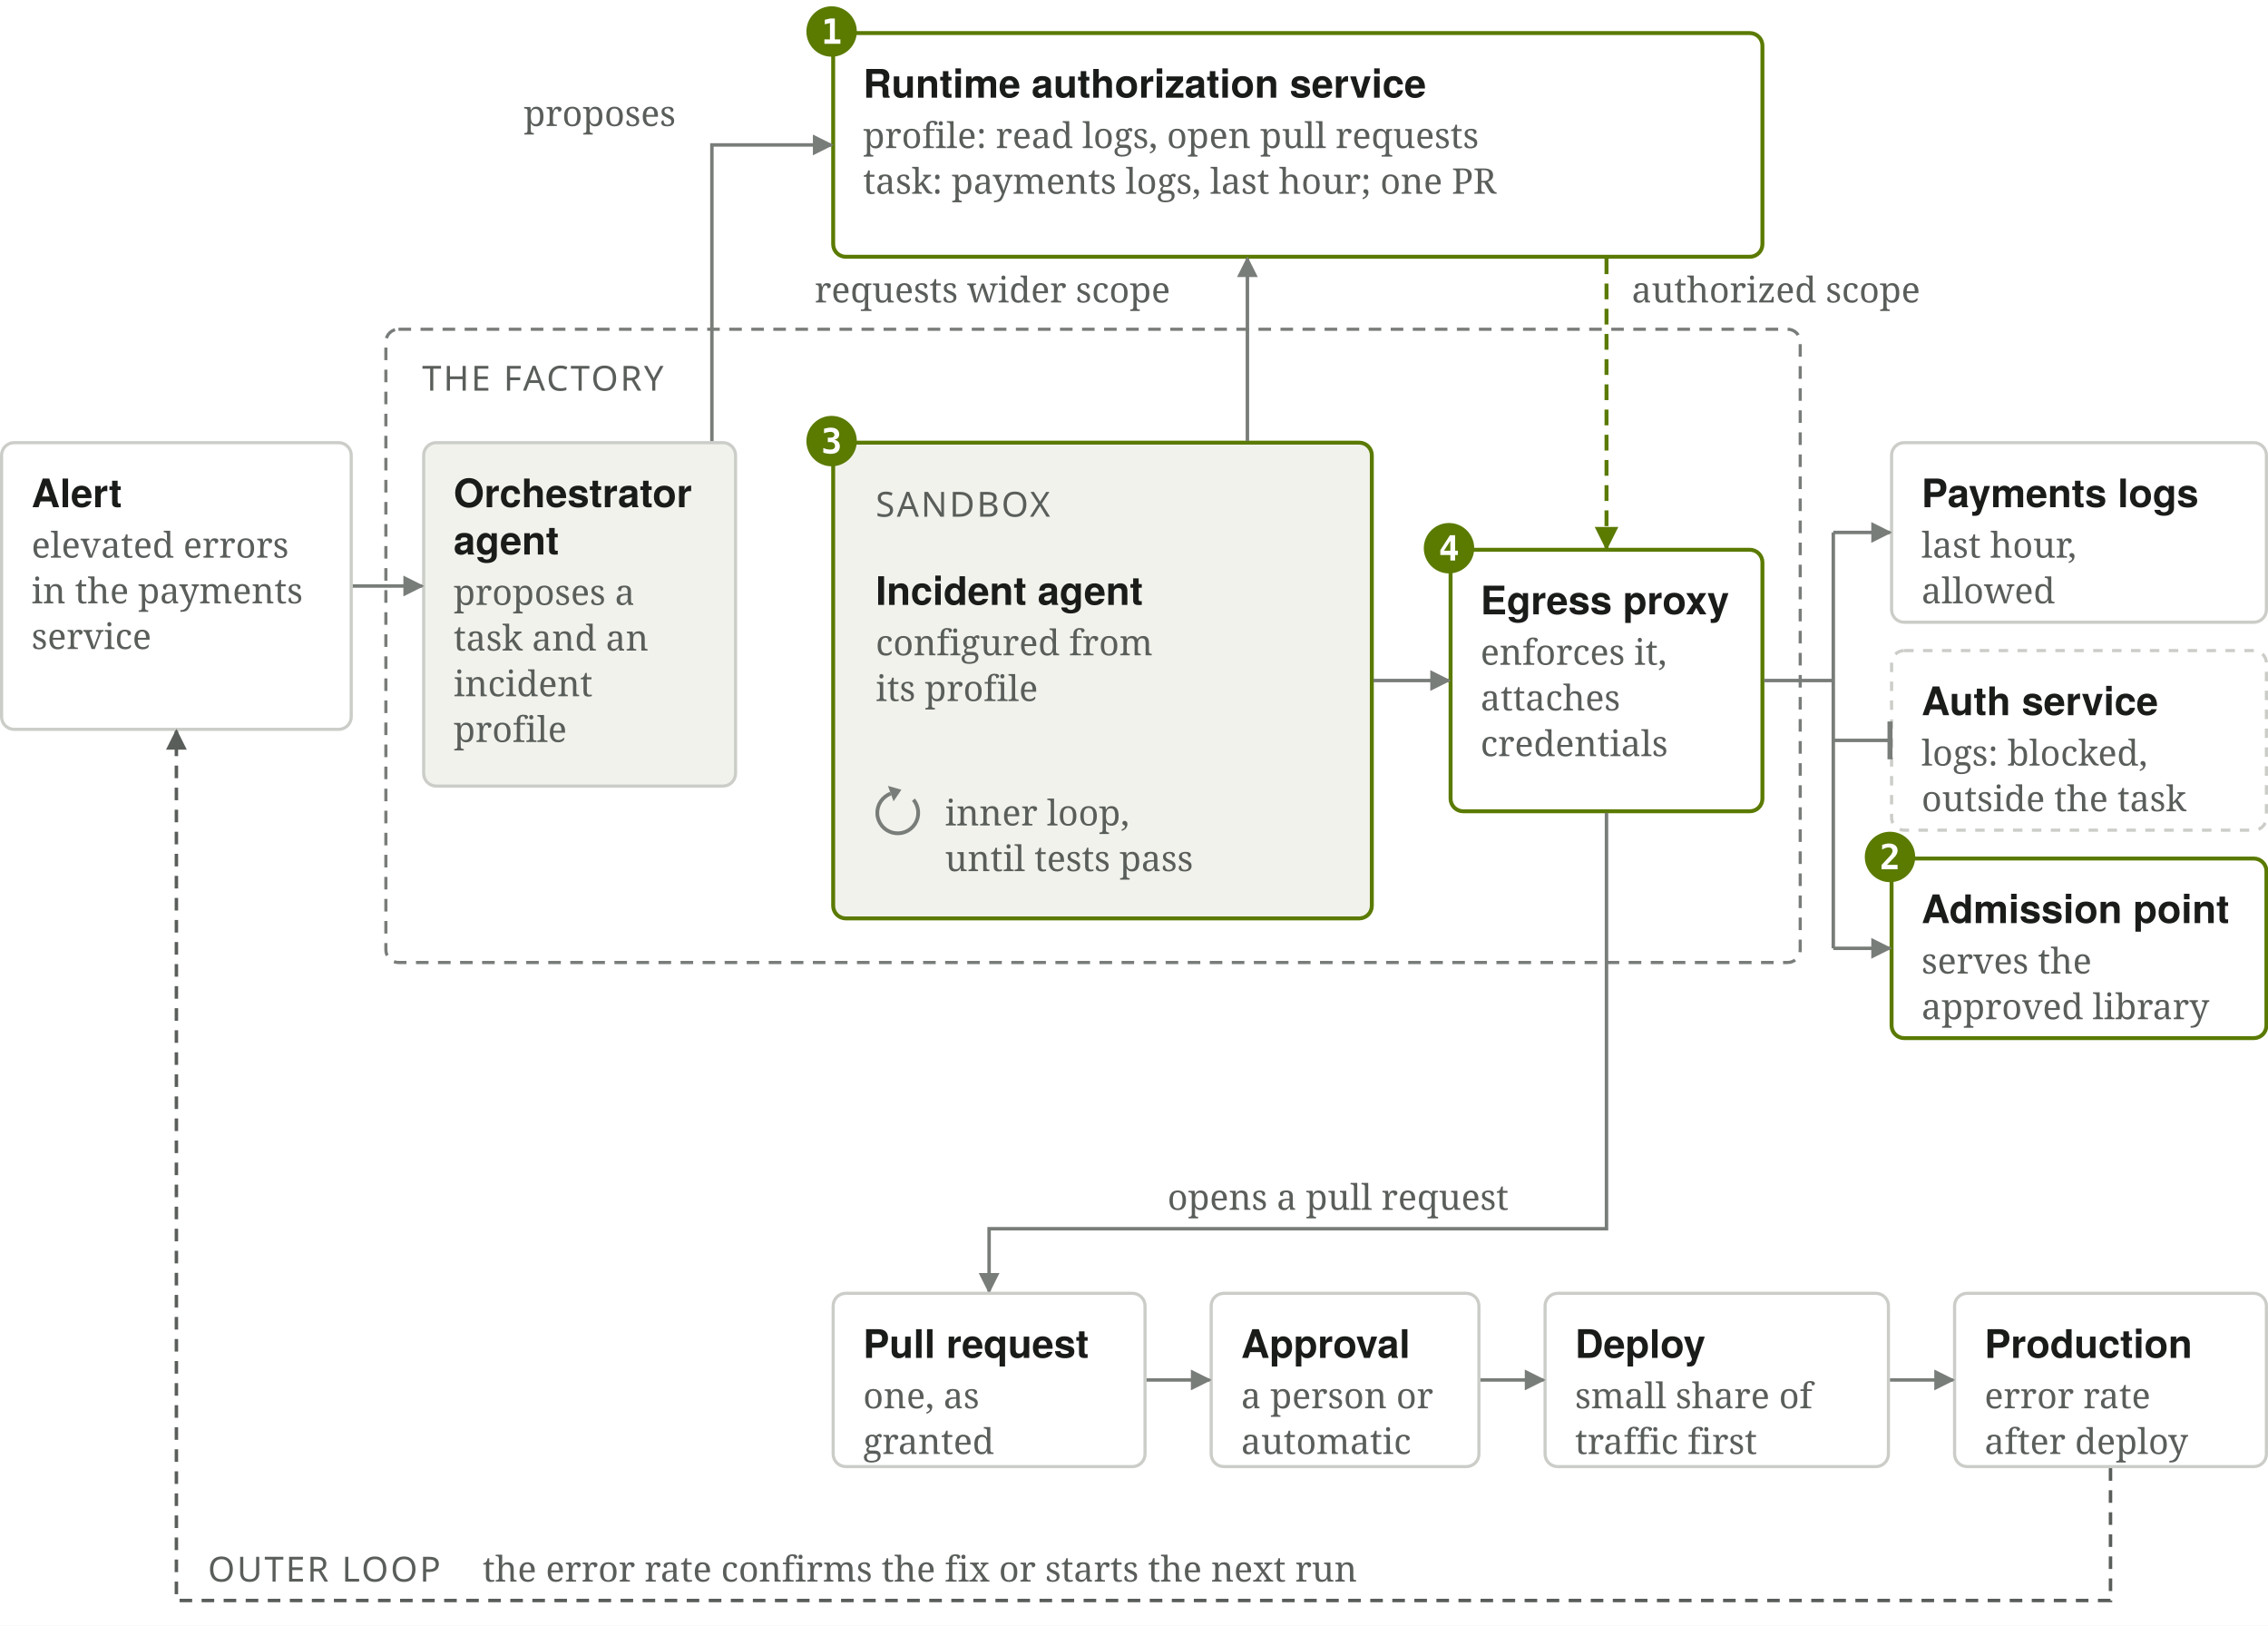
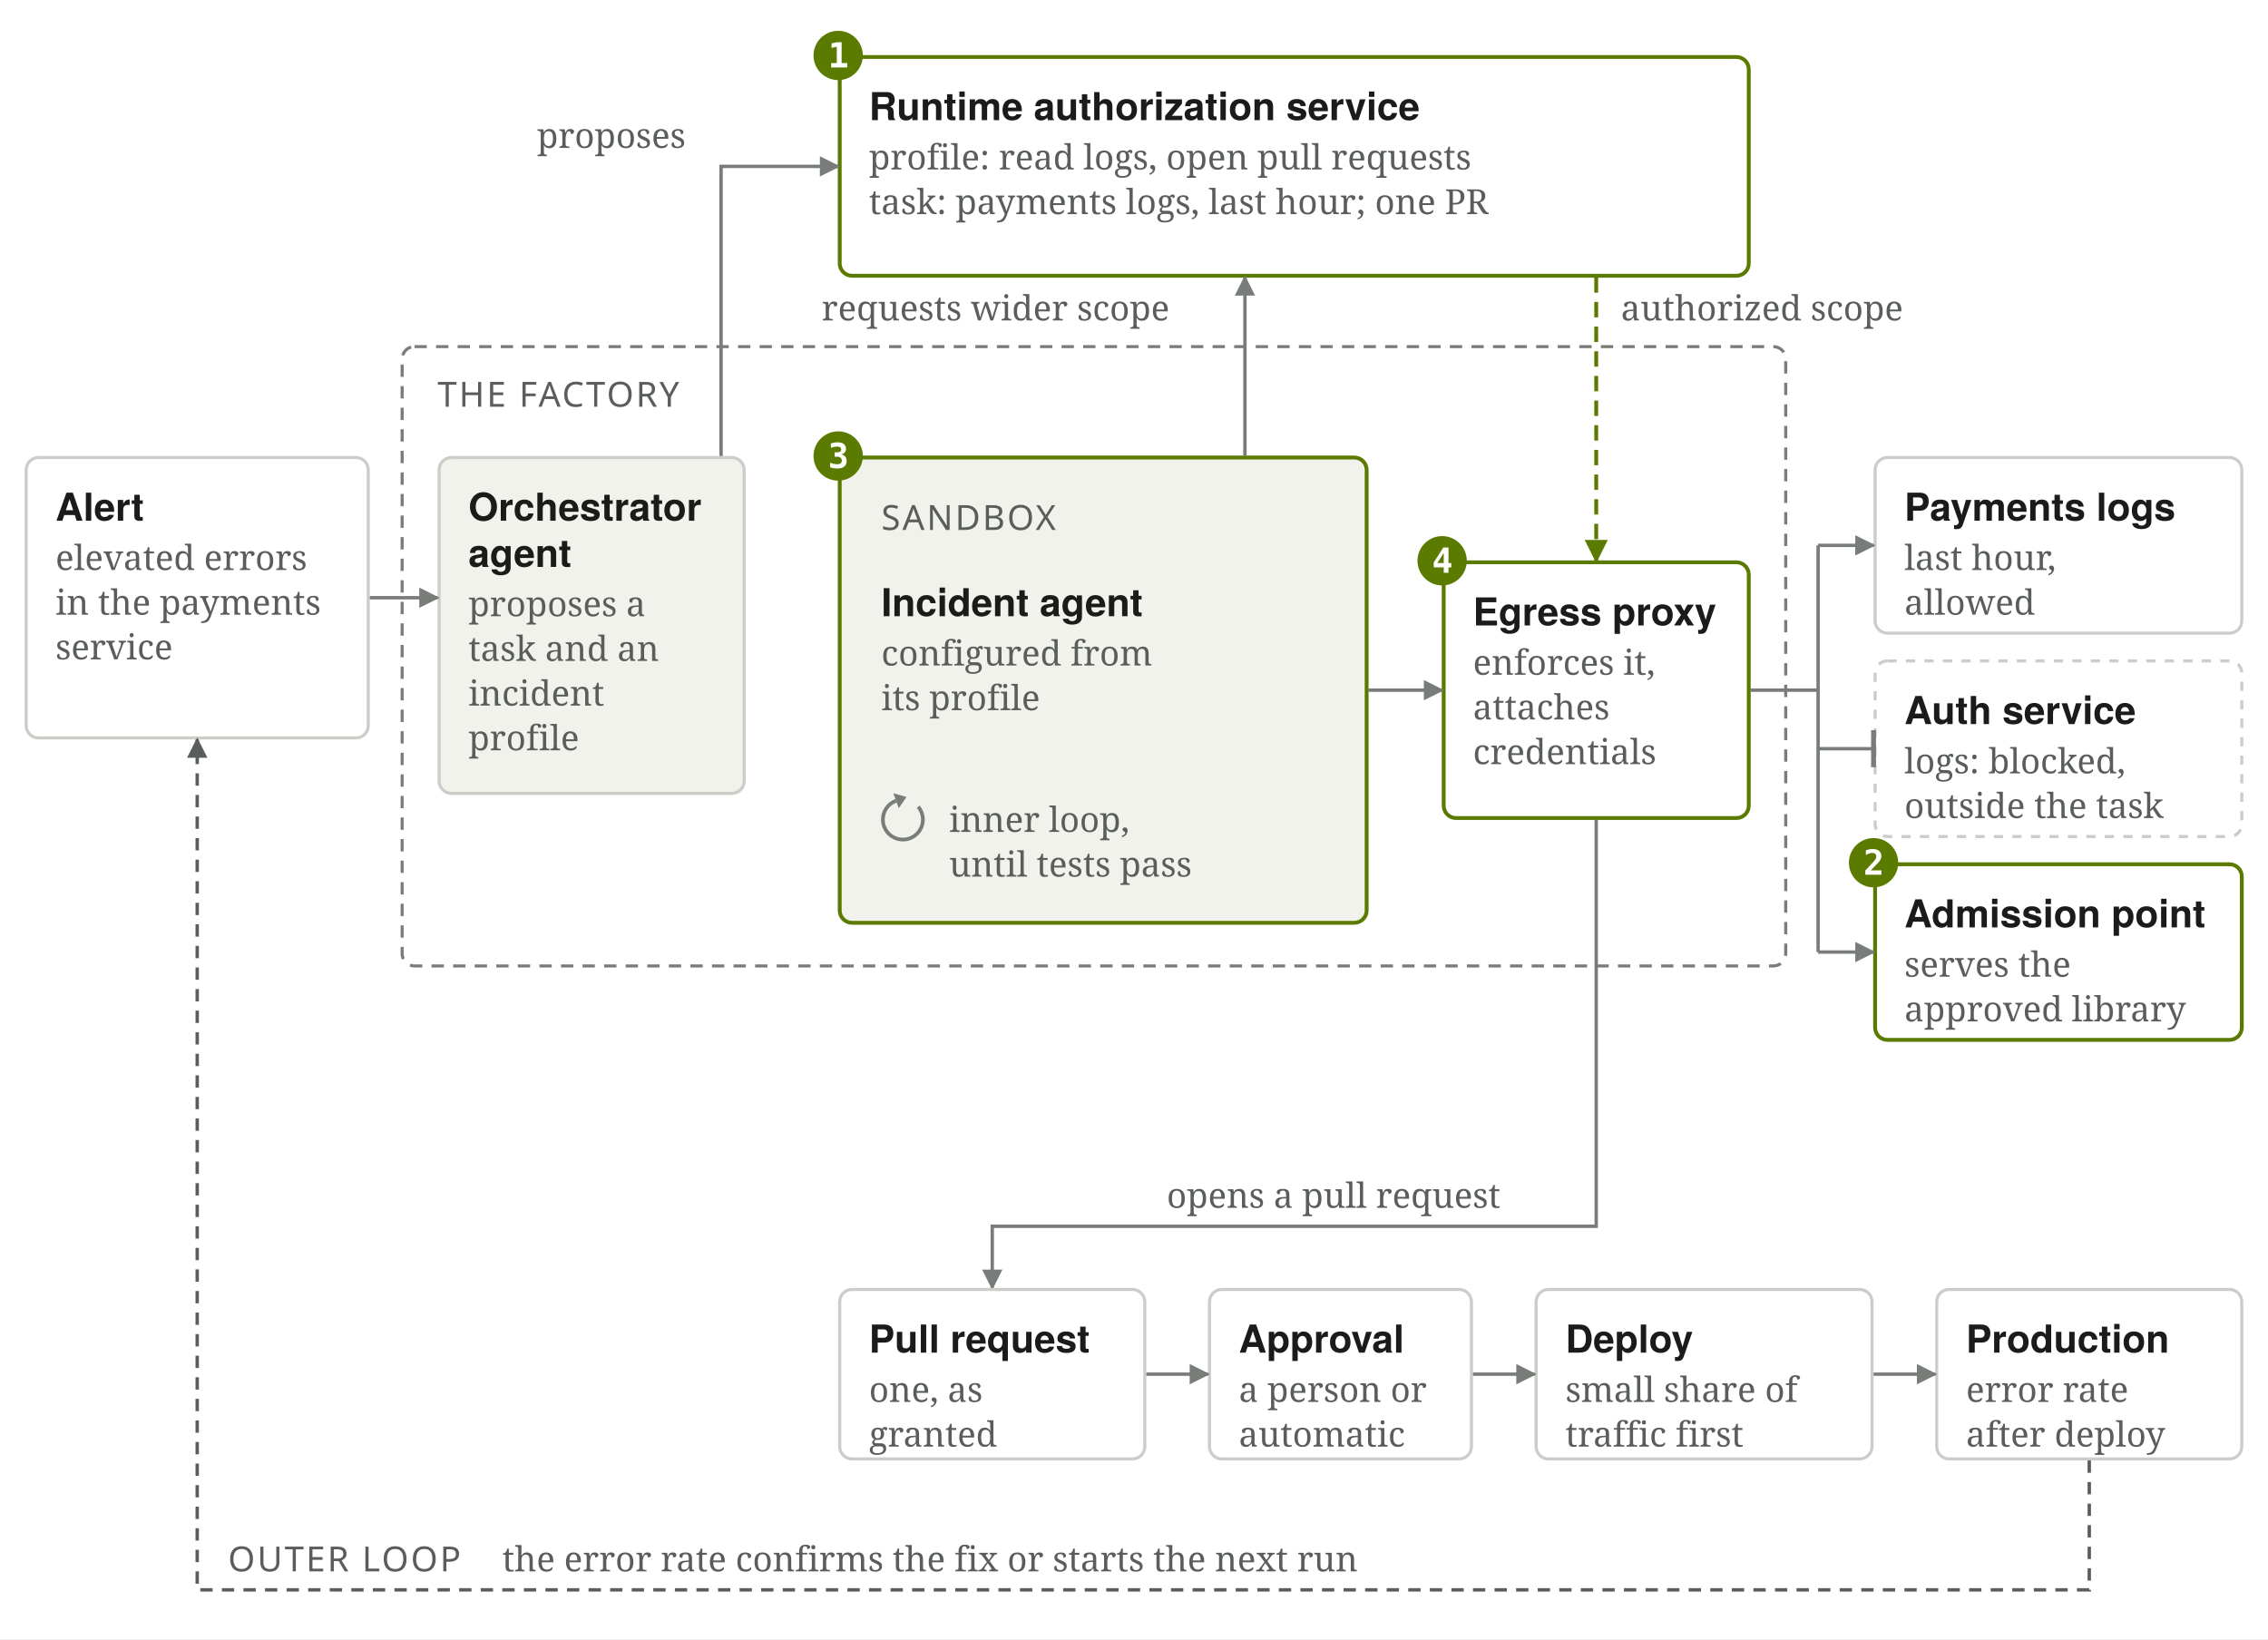
- <svg xmlns="http://www.w3.org/2000/svg" viewBox="0 0 720 516" width="720" height="516" role="img" aria-labelledby="sf6-t sf6-d">
-   <rect width="720" height="516" fill="#FFFFFF" />
+ <svg xmlns="http://www.w3.org/2000/svg" viewBox="0 0 736 532" width="736" height="532" role="img" aria-labelledby="sf6-t sf6-d">
+   <rect width="736" height="532" fill="#FFFFFF" />
  <defs>
    <marker id="sf6-a" viewBox="0 0 10 10" refX="9" refY="5" markerWidth="6" markerHeight="6" orient="auto-start-reverse">
      <path d="M0 0 L10 5 L0 10 z" fill="#797D79" />
    </marker>
    <marker id="sf6-g" viewBox="0 0 10 10" refX="9" refY="5" markerWidth="6" markerHeight="6" orient="auto-start-reverse">
      <path d="M0 0 L10 5 L0 10 z" fill="#5A7A00" />
    </marker>
    <marker id="sf6-s" viewBox="0 0 10 10" refX="9" refY="5" markerWidth="6" markerHeight="6" orient="auto-start-reverse">
      <path d="M0 0 L10 5 L0 10 z" fill="#5A5E5A" />
    </marker>
  </defs>
-   <rect x="264.5" y="10.5" width="295" height="71" rx="4" fill="none" stroke="#5A7A00" stroke-width="1.25" />
-   <circle cx="264" cy="10" r="8" fill="#5A7A00" />
-   <text x="260.7" y="13.9" font-family="'IBM Plex Mono',ui-monospace,'SF Mono',Menlo,Consolas,monospace" font-size="11" fill="#FFFFFF" font-weight="600">1</text>
-   <text x="274" y="31" font-family="Figtree,'Avenir Next','Helvetica Neue',sans-serif" font-size="12.5" fill="#1A1C1A" font-weight="600">Runtime authorization service</text>
-   <text x="274" y="47.0" font-family="'IBM Plex Serif',Charter,Georgia,serif" font-size="11.25" fill="#5A5E5A" font-weight="400">profile: read logs, open pull requests</text>
-   <text x="274" y="61.5" font-family="'IBM Plex Serif',Charter,Georgia,serif" font-size="11.25" fill="#5A5E5A" font-weight="400">task: payments logs, last hour; one PR</text>
-   <path d="M510 82 L510 174" fill="none" stroke="#5A7A00" stroke-width="1.25" stroke-dasharray="5 3" marker-end="url(#sf6-g)" />
-   <text x="518.0" y="96" font-family="'IBM Plex Serif',Charter,Georgia,serif" font-size="11.25" fill="#5A5E5A" font-weight="400">authorized scope</text>
-   <rect x="122.5" y="104.5" width="449" height="201" rx="4" fill="none" stroke="#797D79" stroke-width="1" stroke-dasharray="4 3" />
-   <text x="134" y="124" font-family="'Chakra Petch','Avenir Next',sans-serif" font-size="11" fill="#5A5E5A" font-weight="500" letter-spacing="0.06em">THE FACTORY</text>
-   <rect x="0.5" y="140.5" width="111" height="91" rx="4" fill="none" stroke="#CBCDC8" stroke-width="1" />
-   <text x="10" y="161" font-family="Figtree,'Avenir Next','Helvetica Neue',sans-serif" font-size="12.5" fill="#1A1C1A" font-weight="600">Alert</text>
-   <text x="10" y="177.0" font-family="'IBM Plex Serif',Charter,Georgia,serif" font-size="11.25" fill="#5A5E5A" font-weight="400">elevated errors</text>
-   <text x="10" y="191.5" font-family="'IBM Plex Serif',Charter,Georgia,serif" font-size="11.25" fill="#5A5E5A" font-weight="400">in the payments</text>
-   <text x="10" y="206.0" font-family="'IBM Plex Serif',Charter,Georgia,serif" font-size="11.25" fill="#5A5E5A" font-weight="400">service</text>
-   <rect x="134.5" y="140.5" width="99" height="109" rx="4" fill="#F1F2EC" stroke="#CBCDC8" stroke-width="1" />
-   <text x="144" y="161" font-family="Figtree,'Avenir Next','Helvetica Neue',sans-serif" font-size="12.5" fill="#1A1C1A" font-weight="600">Orchestrator</text>
-   <text x="144" y="176" font-family="Figtree,'Avenir Next','Helvetica Neue',sans-serif" font-size="12.5" fill="#1A1C1A" font-weight="600">agent</text>
-   <text x="144" y="192.0" font-family="'IBM Plex Serif',Charter,Georgia,serif" font-size="11.25" fill="#5A5E5A" font-weight="400">proposes a</text>
-   <text x="144" y="206.5" font-family="'IBM Plex Serif',Charter,Georgia,serif" font-size="11.25" fill="#5A5E5A" font-weight="400">task and an</text>
-   <text x="144" y="221.0" font-family="'IBM Plex Serif',Charter,Georgia,serif" font-size="11.25" fill="#5A5E5A" font-weight="400">incident</text>
-   <text x="144" y="235.5" font-family="'IBM Plex Serif',Charter,Georgia,serif" font-size="11.25" fill="#5A5E5A" font-weight="400">profile</text>
-   <path d="M112 186 L134 186" fill="none" stroke="#797D79" stroke-width="1.1" marker-end="url(#sf6-a)" />
-   <path d="M226 140 L226 46 L264 46" fill="none" stroke="#797D79" stroke-width="1.1" marker-end="url(#sf6-a)" />
-   <text x="166.25" y="40.0" font-family="'IBM Plex Serif',Charter,Georgia,serif" font-size="11.25" fill="#5A5E5A" font-weight="400">proposes</text>
-   <rect x="264.5" y="140.5" width="171" height="151" rx="4" fill="#F1F2EC" stroke="#5A7A00" stroke-width="1.25" />
-   <circle cx="264" cy="140" r="8" fill="#5A7A00" />
-   <text x="260.7" y="143.9" font-family="'IBM Plex Mono',ui-monospace,'SF Mono',Menlo,Consolas,monospace" font-size="11" fill="#FFFFFF" font-weight="600">3</text>
-   <text x="278" y="164" font-family="'Chakra Petch','Avenir Next',sans-serif" font-size="11" fill="#5A5E5A" font-weight="500" letter-spacing="0.06em">SANDBOX</text>
-   <text x="278" y="192" font-family="Figtree,'Avenir Next','Helvetica Neue',sans-serif" font-size="12.5" fill="#1A1C1A" font-weight="600">Incident agent</text>
-   <text x="278" y="208" font-family="'IBM Plex Serif',Charter,Georgia,serif" font-size="11.25" fill="#5A5E5A" font-weight="400">configured from</text>
-   <text x="278" y="222.5" font-family="'IBM Plex Serif',Charter,Georgia,serif" font-size="11.25" fill="#5A5E5A" font-weight="400">its profile</text>
-   <path d="M289.98 253.82 A6.5 6.5 0 1 1 282.78 251.89" fill="none" stroke="#797D79" stroke-width="1.2" />
-   <path d="M286.16 250.66 L283.67 254.34 L281.89 249.45 z" fill="#797D79" />
-   <text x="300" y="262" font-family="'IBM Plex Serif',Charter,Georgia,serif" font-size="11.25" fill="#5A5E5A" font-weight="400">inner loop,</text>
-   <text x="300" y="276.5" font-family="'IBM Plex Serif',Charter,Georgia,serif" font-size="11.25" fill="#5A5E5A" font-weight="400">until tests pass</text>
-   <path d="M396 140 L396 82" fill="none" stroke="#797D79" stroke-width="1.1" marker-end="url(#sf6-a)" />
-   <text x="258.625" y="96" font-family="'IBM Plex Serif',Charter,Georgia,serif" font-size="11.25" fill="#5A5E5A" font-weight="400">requests wider scope</text>
-   <rect x="460.5" y="174.5" width="99" height="83" rx="4" fill="none" stroke="#5A7A00" stroke-width="1.25" />
-   <circle cx="460" cy="174" r="8" fill="#5A7A00" />
-   <text x="456.7" y="177.9" font-family="'IBM Plex Mono',ui-monospace,'SF Mono',Menlo,Consolas,monospace" font-size="11" fill="#FFFFFF" font-weight="600">4</text>
-   <text x="470" y="195" font-family="Figtree,'Avenir Next','Helvetica Neue',sans-serif" font-size="12.5" fill="#1A1C1A" font-weight="600">Egress proxy</text>
-   <text x="470" y="211.0" font-family="'IBM Plex Serif',Charter,Georgia,serif" font-size="11.25" fill="#5A5E5A" font-weight="400">enforces it,</text>
-   <text x="470" y="225.5" font-family="'IBM Plex Serif',Charter,Georgia,serif" font-size="11.25" fill="#5A5E5A" font-weight="400">attaches</text>
-   <text x="470" y="240.0" font-family="'IBM Plex Serif',Charter,Georgia,serif" font-size="11.25" fill="#5A5E5A" font-weight="400">credentials</text>
-   <path d="M436 216 L460 216" fill="none" stroke="#797D79" stroke-width="1.1" marker-end="url(#sf6-a)" />
-   <rect x="600.5" y="140.5" width="119" height="57" rx="4" fill="none" stroke="#CBCDC8" stroke-width="1" />
-   <text x="610" y="161" font-family="Figtree,'Avenir Next','Helvetica Neue',sans-serif" font-size="12.5" fill="#1A1C1A" font-weight="600">Payments logs</text>
-   <text x="610" y="177.0" font-family="'IBM Plex Serif',Charter,Georgia,serif" font-size="11.25" fill="#5A5E5A" font-weight="400">last hour,</text>
-   <text x="610" y="191.5" font-family="'IBM Plex Serif',Charter,Georgia,serif" font-size="11.25" fill="#5A5E5A" font-weight="400">allowed</text>
-   <rect x="600.5" y="206.5" width="119" height="57" rx="4" fill="none" stroke="#CBCDC8" stroke-width="1" stroke-dasharray="3 3" />
-   <text x="610" y="227" font-family="Figtree,'Avenir Next','Helvetica Neue',sans-serif" font-size="12.5" fill="#1A1C1A" font-weight="600">Auth service</text>
-   <text x="610" y="243.0" font-family="'IBM Plex Serif',Charter,Georgia,serif" font-size="11.25" fill="#5A5E5A" font-weight="400">logs: blocked,</text>
-   <text x="610" y="257.5" font-family="'IBM Plex Serif',Charter,Georgia,serif" font-size="11.25" fill="#5A5E5A" font-weight="400">outside the task</text>
-   <rect x="600.5" y="272.5" width="119" height="57" rx="4" fill="none" stroke="#5A7A00" stroke-width="1.25" />
-   <circle cx="600" cy="272" r="8" fill="#5A7A00" />
-   <text x="596.7" y="275.9" font-family="'IBM Plex Mono',ui-monospace,'SF Mono',Menlo,Consolas,monospace" font-size="11" fill="#FFFFFF" font-weight="600">2</text>
-   <text x="610" y="293" font-family="Figtree,'Avenir Next','Helvetica Neue',sans-serif" font-size="12.5" fill="#1A1C1A" font-weight="600">Admission point</text>
-   <text x="610" y="309.0" font-family="'IBM Plex Serif',Charter,Georgia,serif" font-size="11.25" fill="#5A5E5A" font-weight="400">serves the</text>
-   <text x="610" y="323.5" font-family="'IBM Plex Serif',Charter,Georgia,serif" font-size="11.25" fill="#5A5E5A" font-weight="400">approved library</text>
-   <path d="M560 216 L582 216" fill="none" stroke="#797D79" stroke-width="1.1" />
-   <path d="M582 169 L582 301" fill="none" stroke="#797D79" stroke-width="1.1" />
-   <path d="M582 169 L600 169" fill="none" stroke="#797D79" stroke-width="1.1" marker-end="url(#sf6-a)" />
-   <path d="M582 235 L600 235" fill="none" stroke="#797D79" stroke-width="1.1" />
-   <path d="M600 229 L600 241" stroke="#797D79" stroke-width="1.6" />
-   <path d="M582 301 L600 301" fill="none" stroke="#797D79" stroke-width="1.1" marker-end="url(#sf6-a)" />
-   <path d="M510 258 L510 390 L314 390 L314 410" fill="none" stroke="#797D79" stroke-width="1.1" marker-end="url(#sf6-a)" />
-   <text x="370.625" y="384" font-family="'IBM Plex Serif',Charter,Georgia,serif" font-size="11.25" fill="#5A5E5A" font-weight="400">opens a pull request</text>
-   <rect x="264.5" y="410.5" width="99" height="55" rx="4" fill="none" stroke="#CBCDC8" stroke-width="1" />
-   <text x="274" y="431" font-family="Figtree,'Avenir Next','Helvetica Neue',sans-serif" font-size="12.5" fill="#1A1C1A" font-weight="600">Pull request</text>
-   <text x="274" y="447.0" font-family="'IBM Plex Serif',Charter,Georgia,serif" font-size="11.25" fill="#5A5E5A" font-weight="400">one, as</text>
-   <text x="274" y="461.5" font-family="'IBM Plex Serif',Charter,Georgia,serif" font-size="11.25" fill="#5A5E5A" font-weight="400">granted</text>
-   <rect x="384.5" y="410.5" width="85" height="55" rx="4" fill="none" stroke="#CBCDC8" stroke-width="1" />
-   <text x="394" y="431" font-family="Figtree,'Avenir Next','Helvetica Neue',sans-serif" font-size="12.5" fill="#1A1C1A" font-weight="600">Approval</text>
-   <text x="394" y="447.0" font-family="'IBM Plex Serif',Charter,Georgia,serif" font-size="11.25" fill="#5A5E5A" font-weight="400">a person or</text>
-   <text x="394" y="461.5" font-family="'IBM Plex Serif',Charter,Georgia,serif" font-size="11.25" fill="#5A5E5A" font-weight="400">automatic</text>
-   <rect x="490.5" y="410.5" width="109" height="55" rx="4" fill="none" stroke="#CBCDC8" stroke-width="1" />
-   <text x="500" y="431" font-family="Figtree,'Avenir Next','Helvetica Neue',sans-serif" font-size="12.5" fill="#1A1C1A" font-weight="600">Deploy</text>
-   <text x="500" y="447.0" font-family="'IBM Plex Serif',Charter,Georgia,serif" font-size="11.25" fill="#5A5E5A" font-weight="400">small share of</text>
-   <text x="500" y="461.5" font-family="'IBM Plex Serif',Charter,Georgia,serif" font-size="11.25" fill="#5A5E5A" font-weight="400">traffic first</text>
-   <rect x="620.5" y="410.5" width="99" height="55" rx="4" fill="none" stroke="#CBCDC8" stroke-width="1" />
-   <text x="630" y="431" font-family="Figtree,'Avenir Next','Helvetica Neue',sans-serif" font-size="12.5" fill="#1A1C1A" font-weight="600">Production</text>
-   <text x="630" y="447.0" font-family="'IBM Plex Serif',Charter,Georgia,serif" font-size="11.25" fill="#5A5E5A" font-weight="400">error rate</text>
-   <text x="630" y="461.5" font-family="'IBM Plex Serif',Charter,Georgia,serif" font-size="11.25" fill="#5A5E5A" font-weight="400">after deploy</text>
-   <path d="M364 438 L384 438" fill="none" stroke="#797D79" stroke-width="1.1" marker-end="url(#sf6-a)" />
-   <path d="M470 438 L490 438" fill="none" stroke="#797D79" stroke-width="1.1" marker-end="url(#sf6-a)" />
-   <path d="M600 438 L620 438" fill="none" stroke="#797D79" stroke-width="1.1" marker-end="url(#sf6-a)" />
-   <path d="M670 466 L670 508 L56 508 L56 232" fill="none" stroke="#5A5E5A" stroke-width="1.1" stroke-dasharray="4 3" marker-end="url(#sf6-s)" />
-   <text x="66.0" y="502" font-family="'Chakra Petch','Avenir Next',sans-serif" font-size="11" fill="#5A5E5A" font-weight="500" letter-spacing="0.06em">OUTER LOOP</text>
-   <text x="153.2" y="502" font-family="'IBM Plex Serif',Charter,Georgia,serif" font-size="11.25" fill="#5A5E5A" font-weight="400">the error rate confirms the fix or starts the next run</text>
+   <g transform="translate(8 8)">
+     <rect x="264.5" y="10.5" width="295" height="71" rx="4" fill="none" stroke="#5A7A00" stroke-width="1.25" />
+     <circle cx="264" cy="10" r="8" fill="#5A7A00" />
+     <text x="260.7" y="13.9" font-family="'IBM Plex Mono',ui-monospace,'SF Mono',Menlo,Consolas,monospace" font-size="11.25" fill="#FFFFFF" font-weight="600">1</text>
+     <text x="274" y="31" font-family="Figtree,'Avenir Next','Helvetica Neue',sans-serif" font-size="12.5" fill="#1A1C1A" font-weight="600">Runtime authorization service</text>
+     <text x="274" y="47.0" font-family="'IBM Plex Serif',Charter,Georgia,serif" font-size="11.25" fill="#5A5E5A" font-weight="400">profile: read logs, open pull requests</text>
+     <text x="274" y="61.5" font-family="'IBM Plex Serif',Charter,Georgia,serif" font-size="11.25" fill="#5A5E5A" font-weight="400">task: payments logs, last hour; one PR</text>
+     <path d="M510 82 L510 174" fill="none" stroke="#5A7A00" stroke-width="1.25" stroke-dasharray="5 3" marker-end="url(#sf6-g)" />
+     <text x="518.0" y="96" font-family="'IBM Plex Serif',Charter,Georgia,serif" font-size="11.25" fill="#5A5E5A" font-weight="400">authorized scope</text>
+     <rect x="122.5" y="104.5" width="449" height="201" rx="4" fill="none" stroke="#797D79" stroke-width="1" stroke-dasharray="4 3" />
+     <text x="134" y="124" font-family="'Chakra Petch','Avenir Next',sans-serif" font-size="11.25" fill="#5A5E5A" font-weight="500" letter-spacing="0.06em">THE FACTORY</text>
+     <rect x="0.5" y="140.5" width="111" height="91" rx="4" fill="none" stroke="#CBCDC8" stroke-width="1" />
+     <text x="10" y="161" font-family="Figtree,'Avenir Next','Helvetica Neue',sans-serif" font-size="12.5" fill="#1A1C1A" font-weight="600">Alert</text>
+     <text x="10" y="177.0" font-family="'IBM Plex Serif',Charter,Georgia,serif" font-size="11.25" fill="#5A5E5A" font-weight="400">elevated errors</text>
+     <text x="10" y="191.5" font-family="'IBM Plex Serif',Charter,Georgia,serif" font-size="11.25" fill="#5A5E5A" font-weight="400">in the payments</text>
+     <text x="10" y="206.0" font-family="'IBM Plex Serif',Charter,Georgia,serif" font-size="11.25" fill="#5A5E5A" font-weight="400">service</text>
+     <rect x="134.5" y="140.5" width="99" height="109" rx="4" fill="#F1F2EC" stroke="#CBCDC8" stroke-width="1" />
+     <text x="144" y="161" font-family="Figtree,'Avenir Next','Helvetica Neue',sans-serif" font-size="12.5" fill="#1A1C1A" font-weight="600">Orchestrator</text>
+     <text x="144" y="176" font-family="Figtree,'Avenir Next','Helvetica Neue',sans-serif" font-size="12.5" fill="#1A1C1A" font-weight="600">agent</text>
+     <text x="144" y="192.0" font-family="'IBM Plex Serif',Charter,Georgia,serif" font-size="11.25" fill="#5A5E5A" font-weight="400">proposes a</text>
+     <text x="144" y="206.5" font-family="'IBM Plex Serif',Charter,Georgia,serif" font-size="11.25" fill="#5A5E5A" font-weight="400">task and an</text>
+     <text x="144" y="221.0" font-family="'IBM Plex Serif',Charter,Georgia,serif" font-size="11.25" fill="#5A5E5A" font-weight="400">incident</text>
+     <text x="144" y="235.5" font-family="'IBM Plex Serif',Charter,Georgia,serif" font-size="11.25" fill="#5A5E5A" font-weight="400">profile</text>
+     <path d="M112 186 L134 186" fill="none" stroke="#797D79" stroke-width="1.1" marker-end="url(#sf6-a)" />
+     <path d="M226 140 L226 46 L264 46" fill="none" stroke="#797D79" stroke-width="1.1" marker-end="url(#sf6-a)" />
+     <text x="166.25" y="40.0" font-family="'IBM Plex Serif',Charter,Georgia,serif" font-size="11.25" fill="#5A5E5A" font-weight="400">proposes</text>
+     <rect x="264.5" y="140.5" width="171" height="151" rx="4" fill="#F1F2EC" stroke="#5A7A00" stroke-width="1.25" />
+     <circle cx="264" cy="140" r="8" fill="#5A7A00" />
+     <text x="260.7" y="143.9" font-family="'IBM Plex Mono',ui-monospace,'SF Mono',Menlo,Consolas,monospace" font-size="11.25" fill="#FFFFFF" font-weight="600">3</text>
+     <text x="278" y="164" font-family="'Chakra Petch','Avenir Next',sans-serif" font-size="11.25" fill="#5A5E5A" font-weight="500" letter-spacing="0.06em">SANDBOX</text>
+     <text x="278" y="192" font-family="Figtree,'Avenir Next','Helvetica Neue',sans-serif" font-size="12.5" fill="#1A1C1A" font-weight="600">Incident agent</text>
+     <text x="278" y="208" font-family="'IBM Plex Serif',Charter,Georgia,serif" font-size="11.25" fill="#5A5E5A" font-weight="400">configured from</text>
+     <text x="278" y="222.5" font-family="'IBM Plex Serif',Charter,Georgia,serif" font-size="11.25" fill="#5A5E5A" font-weight="400">its profile</text>
+     <path d="M289.98 253.82 A6.5 6.5 0 1 1 282.78 251.89" fill="none" stroke="#797D79" stroke-width="1.2" />
+     <path d="M286.16 250.66 L283.67 254.34 L281.89 249.45 z" fill="#797D79" />
+     <text x="300" y="262" font-family="'IBM Plex Serif',Charter,Georgia,serif" font-size="11.25" fill="#5A5E5A" font-weight="400">inner loop,</text>
+     <text x="300" y="276.5" font-family="'IBM Plex Serif',Charter,Georgia,serif" font-size="11.25" fill="#5A5E5A" font-weight="400">until tests pass</text>
+     <path d="M396 140 L396 82" fill="none" stroke="#797D79" stroke-width="1.1" marker-end="url(#sf6-a)" />
+     <text x="258.625" y="96" font-family="'IBM Plex Serif',Charter,Georgia,serif" font-size="11.25" fill="#5A5E5A" font-weight="400">requests wider scope</text>
+     <rect x="460.5" y="174.5" width="99" height="83" rx="4" fill="none" stroke="#5A7A00" stroke-width="1.25" />
+     <circle cx="460" cy="174" r="8" fill="#5A7A00" />
+     <text x="456.7" y="177.9" font-family="'IBM Plex Mono',ui-monospace,'SF Mono',Menlo,Consolas,monospace" font-size="11.25" fill="#FFFFFF" font-weight="600">4</text>
+     <text x="470" y="195" font-family="Figtree,'Avenir Next','Helvetica Neue',sans-serif" font-size="12.5" fill="#1A1C1A" font-weight="600">Egress proxy</text>
+     <text x="470" y="211.0" font-family="'IBM Plex Serif',Charter,Georgia,serif" font-size="11.25" fill="#5A5E5A" font-weight="400">enforces it,</text>
+     <text x="470" y="225.5" font-family="'IBM Plex Serif',Charter,Georgia,serif" font-size="11.25" fill="#5A5E5A" font-weight="400">attaches</text>
+     <text x="470" y="240.0" font-family="'IBM Plex Serif',Charter,Georgia,serif" font-size="11.25" fill="#5A5E5A" font-weight="400">credentials</text>
+     <path d="M436 216 L460 216" fill="none" stroke="#797D79" stroke-width="1.1" marker-end="url(#sf6-a)" />
+     <rect x="600.5" y="140.5" width="119" height="57" rx="4" fill="none" stroke="#CBCDC8" stroke-width="1" />
+     <text x="610" y="161" font-family="Figtree,'Avenir Next','Helvetica Neue',sans-serif" font-size="12.5" fill="#1A1C1A" font-weight="600">Payments logs</text>
+     <text x="610" y="177.0" font-family="'IBM Plex Serif',Charter,Georgia,serif" font-size="11.25" fill="#5A5E5A" font-weight="400">last hour,</text>
+     <text x="610" y="191.5" font-family="'IBM Plex Serif',Charter,Georgia,serif" font-size="11.25" fill="#5A5E5A" font-weight="400">allowed</text>
+     <rect x="600.5" y="206.5" width="119" height="57" rx="4" fill="none" stroke="#CBCDC8" stroke-width="1" stroke-dasharray="3 3" />
+     <text x="610" y="227" font-family="Figtree,'Avenir Next','Helvetica Neue',sans-serif" font-size="12.5" fill="#1A1C1A" font-weight="600">Auth service</text>
+     <text x="610" y="243.0" font-family="'IBM Plex Serif',Charter,Georgia,serif" font-size="11.25" fill="#5A5E5A" font-weight="400">logs: blocked,</text>
+     <text x="610" y="257.5" font-family="'IBM Plex Serif',Charter,Georgia,serif" font-size="11.25" fill="#5A5E5A" font-weight="400">outside the task</text>
+     <rect x="600.5" y="272.5" width="119" height="57" rx="4" fill="none" stroke="#5A7A00" stroke-width="1.25" />
+     <circle cx="600" cy="272" r="8" fill="#5A7A00" />
+     <text x="596.7" y="275.9" font-family="'IBM Plex Mono',ui-monospace,'SF Mono',Menlo,Consolas,monospace" font-size="11.25" fill="#FFFFFF" font-weight="600">2</text>
+     <text x="610" y="293" font-family="Figtree,'Avenir Next','Helvetica Neue',sans-serif" font-size="12.5" fill="#1A1C1A" font-weight="600">Admission point</text>
+     <text x="610" y="309.0" font-family="'IBM Plex Serif',Charter,Georgia,serif" font-size="11.25" fill="#5A5E5A" font-weight="400">serves the</text>
+     <text x="610" y="323.5" font-family="'IBM Plex Serif',Charter,Georgia,serif" font-size="11.25" fill="#5A5E5A" font-weight="400">approved library</text>
+     <path d="M560 216 L582 216" fill="none" stroke="#797D79" stroke-width="1.1" />
+     <path d="M582 169 L582 301" fill="none" stroke="#797D79" stroke-width="1.1" />
+     <path d="M582 169 L600 169" fill="none" stroke="#797D79" stroke-width="1.1" marker-end="url(#sf6-a)" />
+     <path d="M582 235 L600 235" fill="none" stroke="#797D79" stroke-width="1.1" />
+     <path d="M600 229 L600 241" stroke="#797D79" stroke-width="1.6" />
+     <path d="M582 301 L600 301" fill="none" stroke="#797D79" stroke-width="1.1" marker-end="url(#sf6-a)" />
+     <path d="M510 258 L510 390 L314 390 L314 410" fill="none" stroke="#797D79" stroke-width="1.1" marker-end="url(#sf6-a)" />
+     <text x="370.625" y="384" font-family="'IBM Plex Serif',Charter,Georgia,serif" font-size="11.25" fill="#5A5E5A" font-weight="400">opens a pull request</text>
+     <rect x="264.5" y="410.5" width="99" height="55" rx="4" fill="none" stroke="#CBCDC8" stroke-width="1" />
+     <text x="274" y="431" font-family="Figtree,'Avenir Next','Helvetica Neue',sans-serif" font-size="12.5" fill="#1A1C1A" font-weight="600">Pull request</text>
+     <text x="274" y="447.0" font-family="'IBM Plex Serif',Charter,Georgia,serif" font-size="11.25" fill="#5A5E5A" font-weight="400">one, as</text>
+     <text x="274" y="461.5" font-family="'IBM Plex Serif',Charter,Georgia,serif" font-size="11.25" fill="#5A5E5A" font-weight="400">granted</text>
+     <rect x="384.5" y="410.5" width="85" height="55" rx="4" fill="none" stroke="#CBCDC8" stroke-width="1" />
+     <text x="394" y="431" font-family="Figtree,'Avenir Next','Helvetica Neue',sans-serif" font-size="12.5" fill="#1A1C1A" font-weight="600">Approval</text>
+     <text x="394" y="447.0" font-family="'IBM Plex Serif',Charter,Georgia,serif" font-size="11.25" fill="#5A5E5A" font-weight="400">a person or</text>
+     <text x="394" y="461.5" font-family="'IBM Plex Serif',Charter,Georgia,serif" font-size="11.25" fill="#5A5E5A" font-weight="400">automatic</text>
+     <rect x="490.5" y="410.5" width="109" height="55" rx="4" fill="none" stroke="#CBCDC8" stroke-width="1" />
+     <text x="500" y="431" font-family="Figtree,'Avenir Next','Helvetica Neue',sans-serif" font-size="12.5" fill="#1A1C1A" font-weight="600">Deploy</text>
+     <text x="500" y="447.0" font-family="'IBM Plex Serif',Charter,Georgia,serif" font-size="11.25" fill="#5A5E5A" font-weight="400">small share of</text>
+     <text x="500" y="461.5" font-family="'IBM Plex Serif',Charter,Georgia,serif" font-size="11.25" fill="#5A5E5A" font-weight="400">traffic first</text>
+     <rect x="620.5" y="410.5" width="99" height="55" rx="4" fill="none" stroke="#CBCDC8" stroke-width="1" />
+     <text x="630" y="431" font-family="Figtree,'Avenir Next','Helvetica Neue',sans-serif" font-size="12.5" fill="#1A1C1A" font-weight="600">Production</text>
+     <text x="630" y="447.0" font-family="'IBM Plex Serif',Charter,Georgia,serif" font-size="11.25" fill="#5A5E5A" font-weight="400">error rate</text>
+     <text x="630" y="461.5" font-family="'IBM Plex Serif',Charter,Georgia,serif" font-size="11.25" fill="#5A5E5A" font-weight="400">after deploy</text>
+     <path d="M364 438 L384 438" fill="none" stroke="#797D79" stroke-width="1.1" marker-end="url(#sf6-a)" />
+     <path d="M470 438 L490 438" fill="none" stroke="#797D79" stroke-width="1.1" marker-end="url(#sf6-a)" />
+     <path d="M600 438 L620 438" fill="none" stroke="#797D79" stroke-width="1.1" marker-end="url(#sf6-a)" />
+     <path d="M670 466 L670 508 L56 508 L56 232" fill="none" stroke="#5A5E5A" stroke-width="1.1" stroke-dasharray="4 3" marker-end="url(#sf6-s)" />
+     <text x="66.0" y="502" font-family="'Chakra Petch','Avenir Next',sans-serif" font-size="11.25" fill="#5A5E5A" font-weight="500" letter-spacing="0.06em">OUTER LOOP</text>
+     <text x="155.0" y="502" font-family="'IBM Plex Serif',Charter,Georgia,serif" font-size="11.25" fill="#5A5E5A" font-weight="400">the error rate confirms the fix or starts the next run</text>
+   </g>
</svg>
